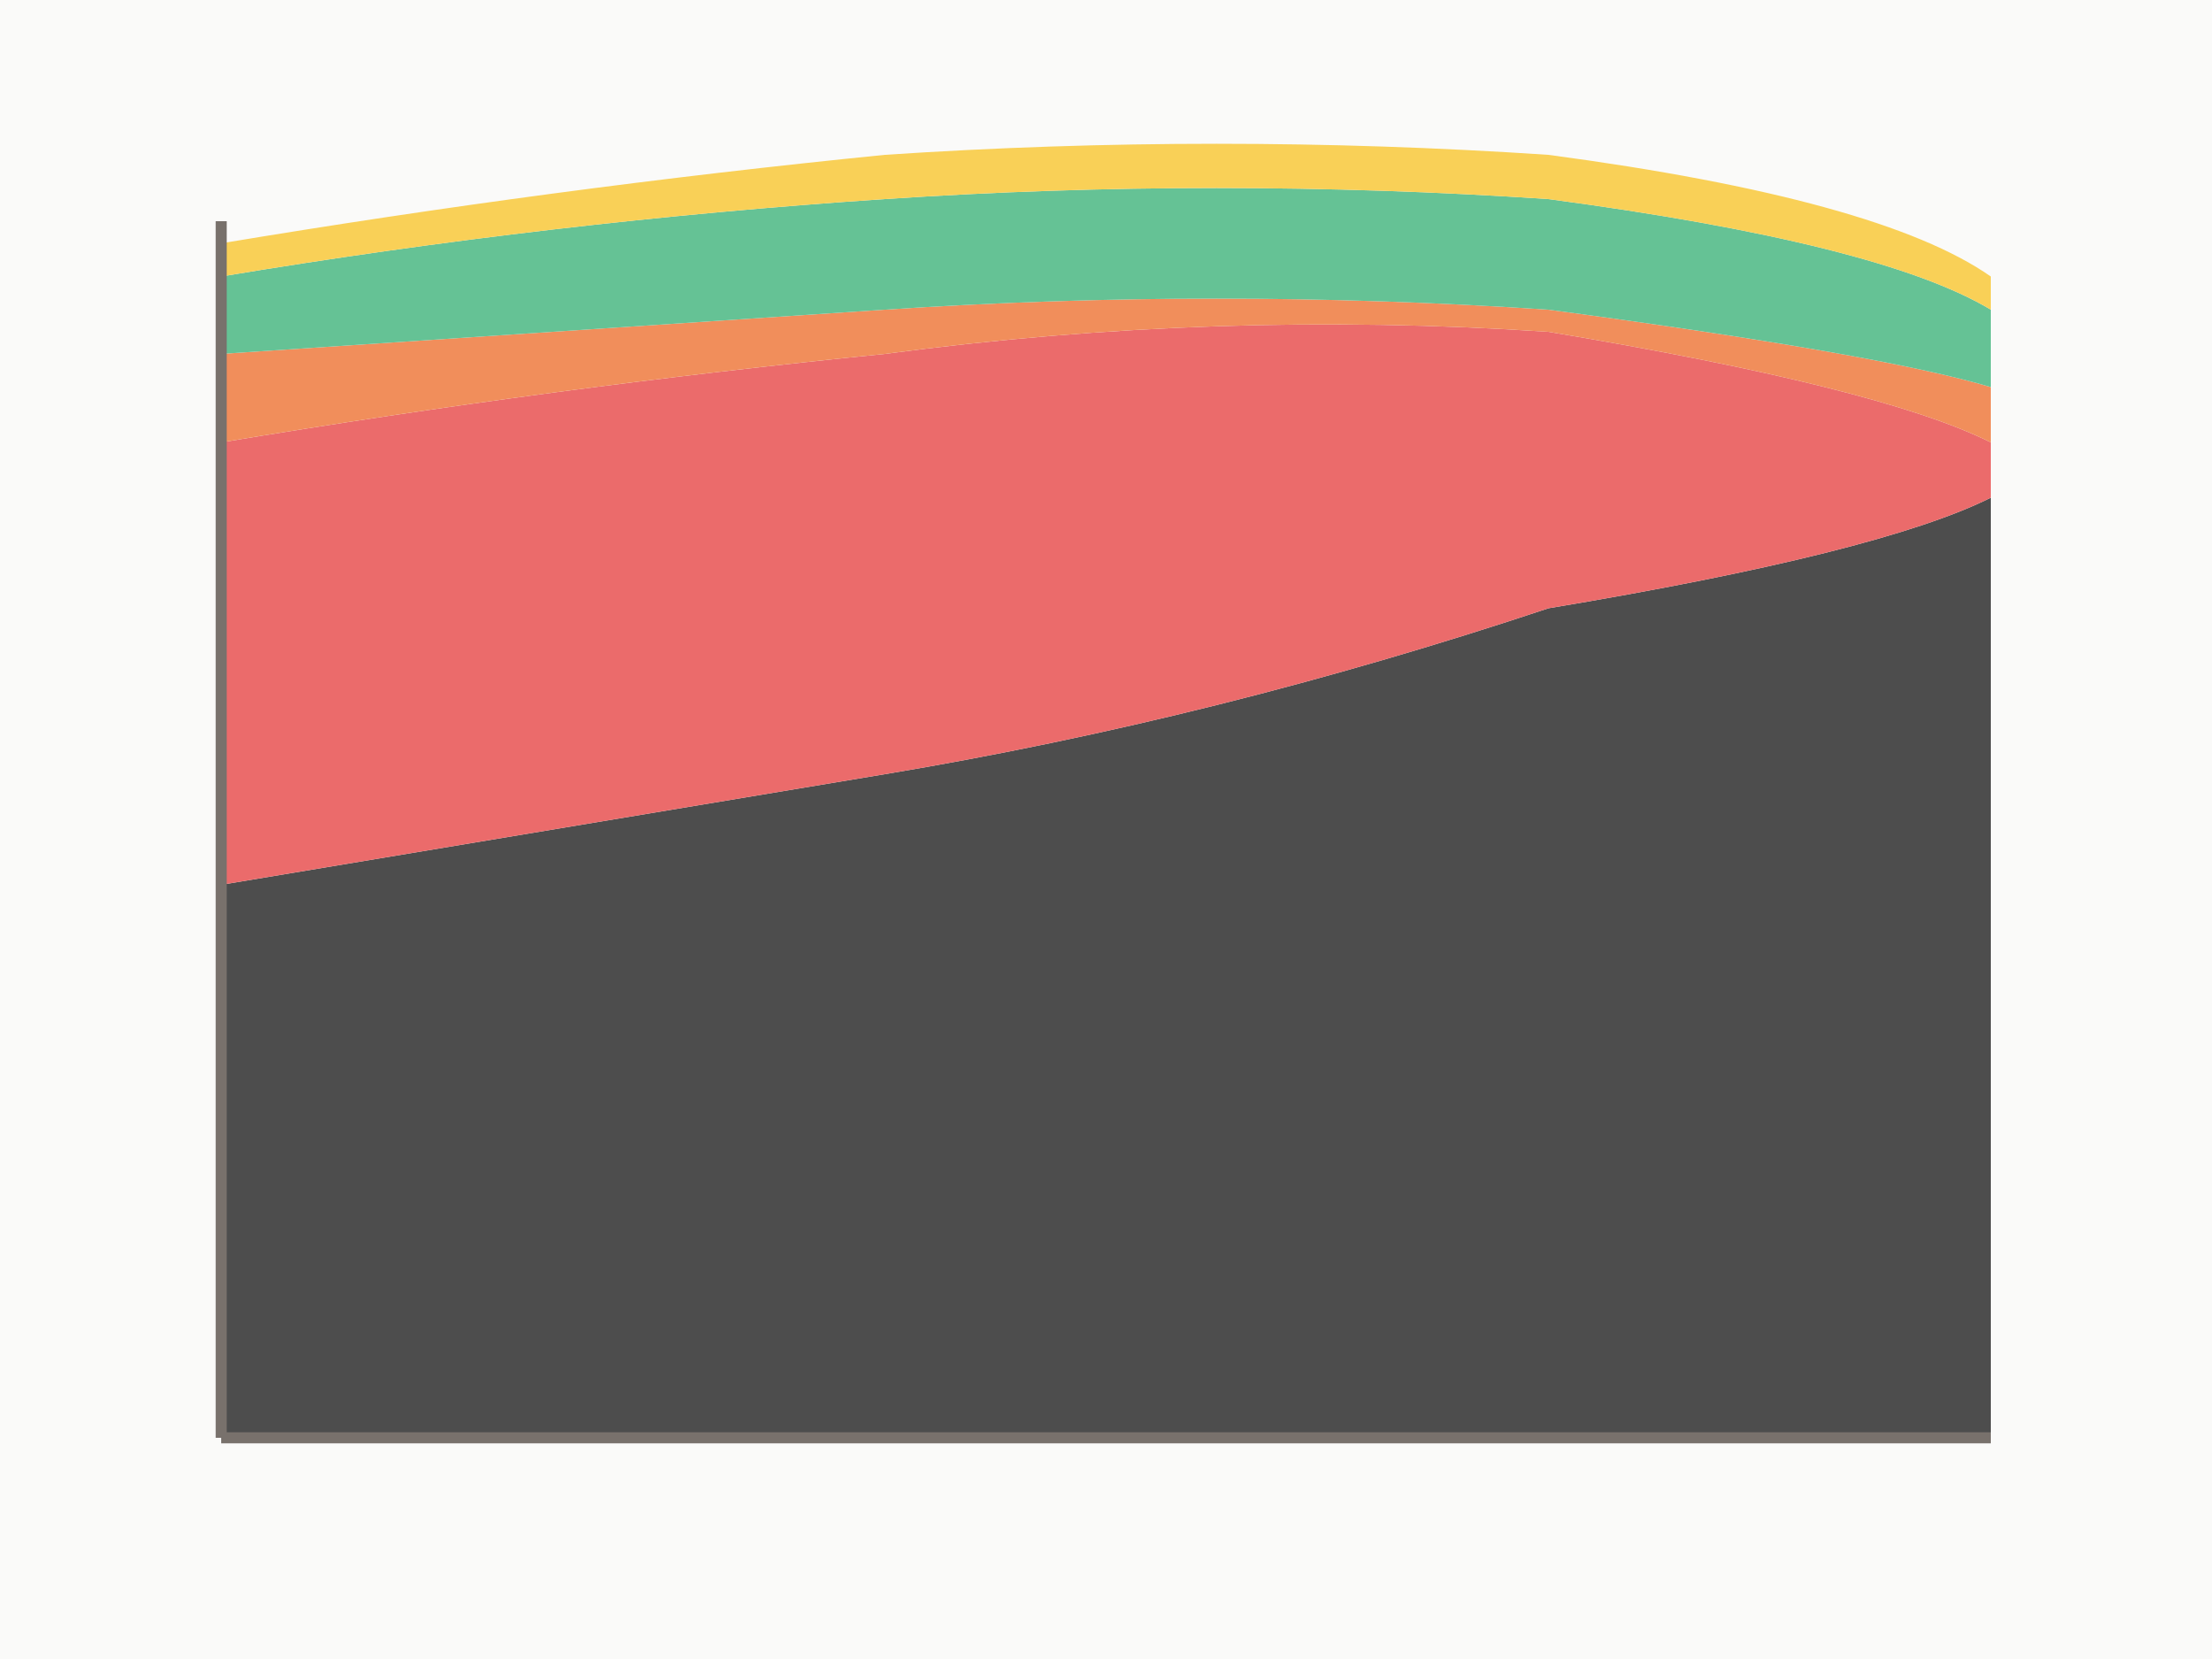
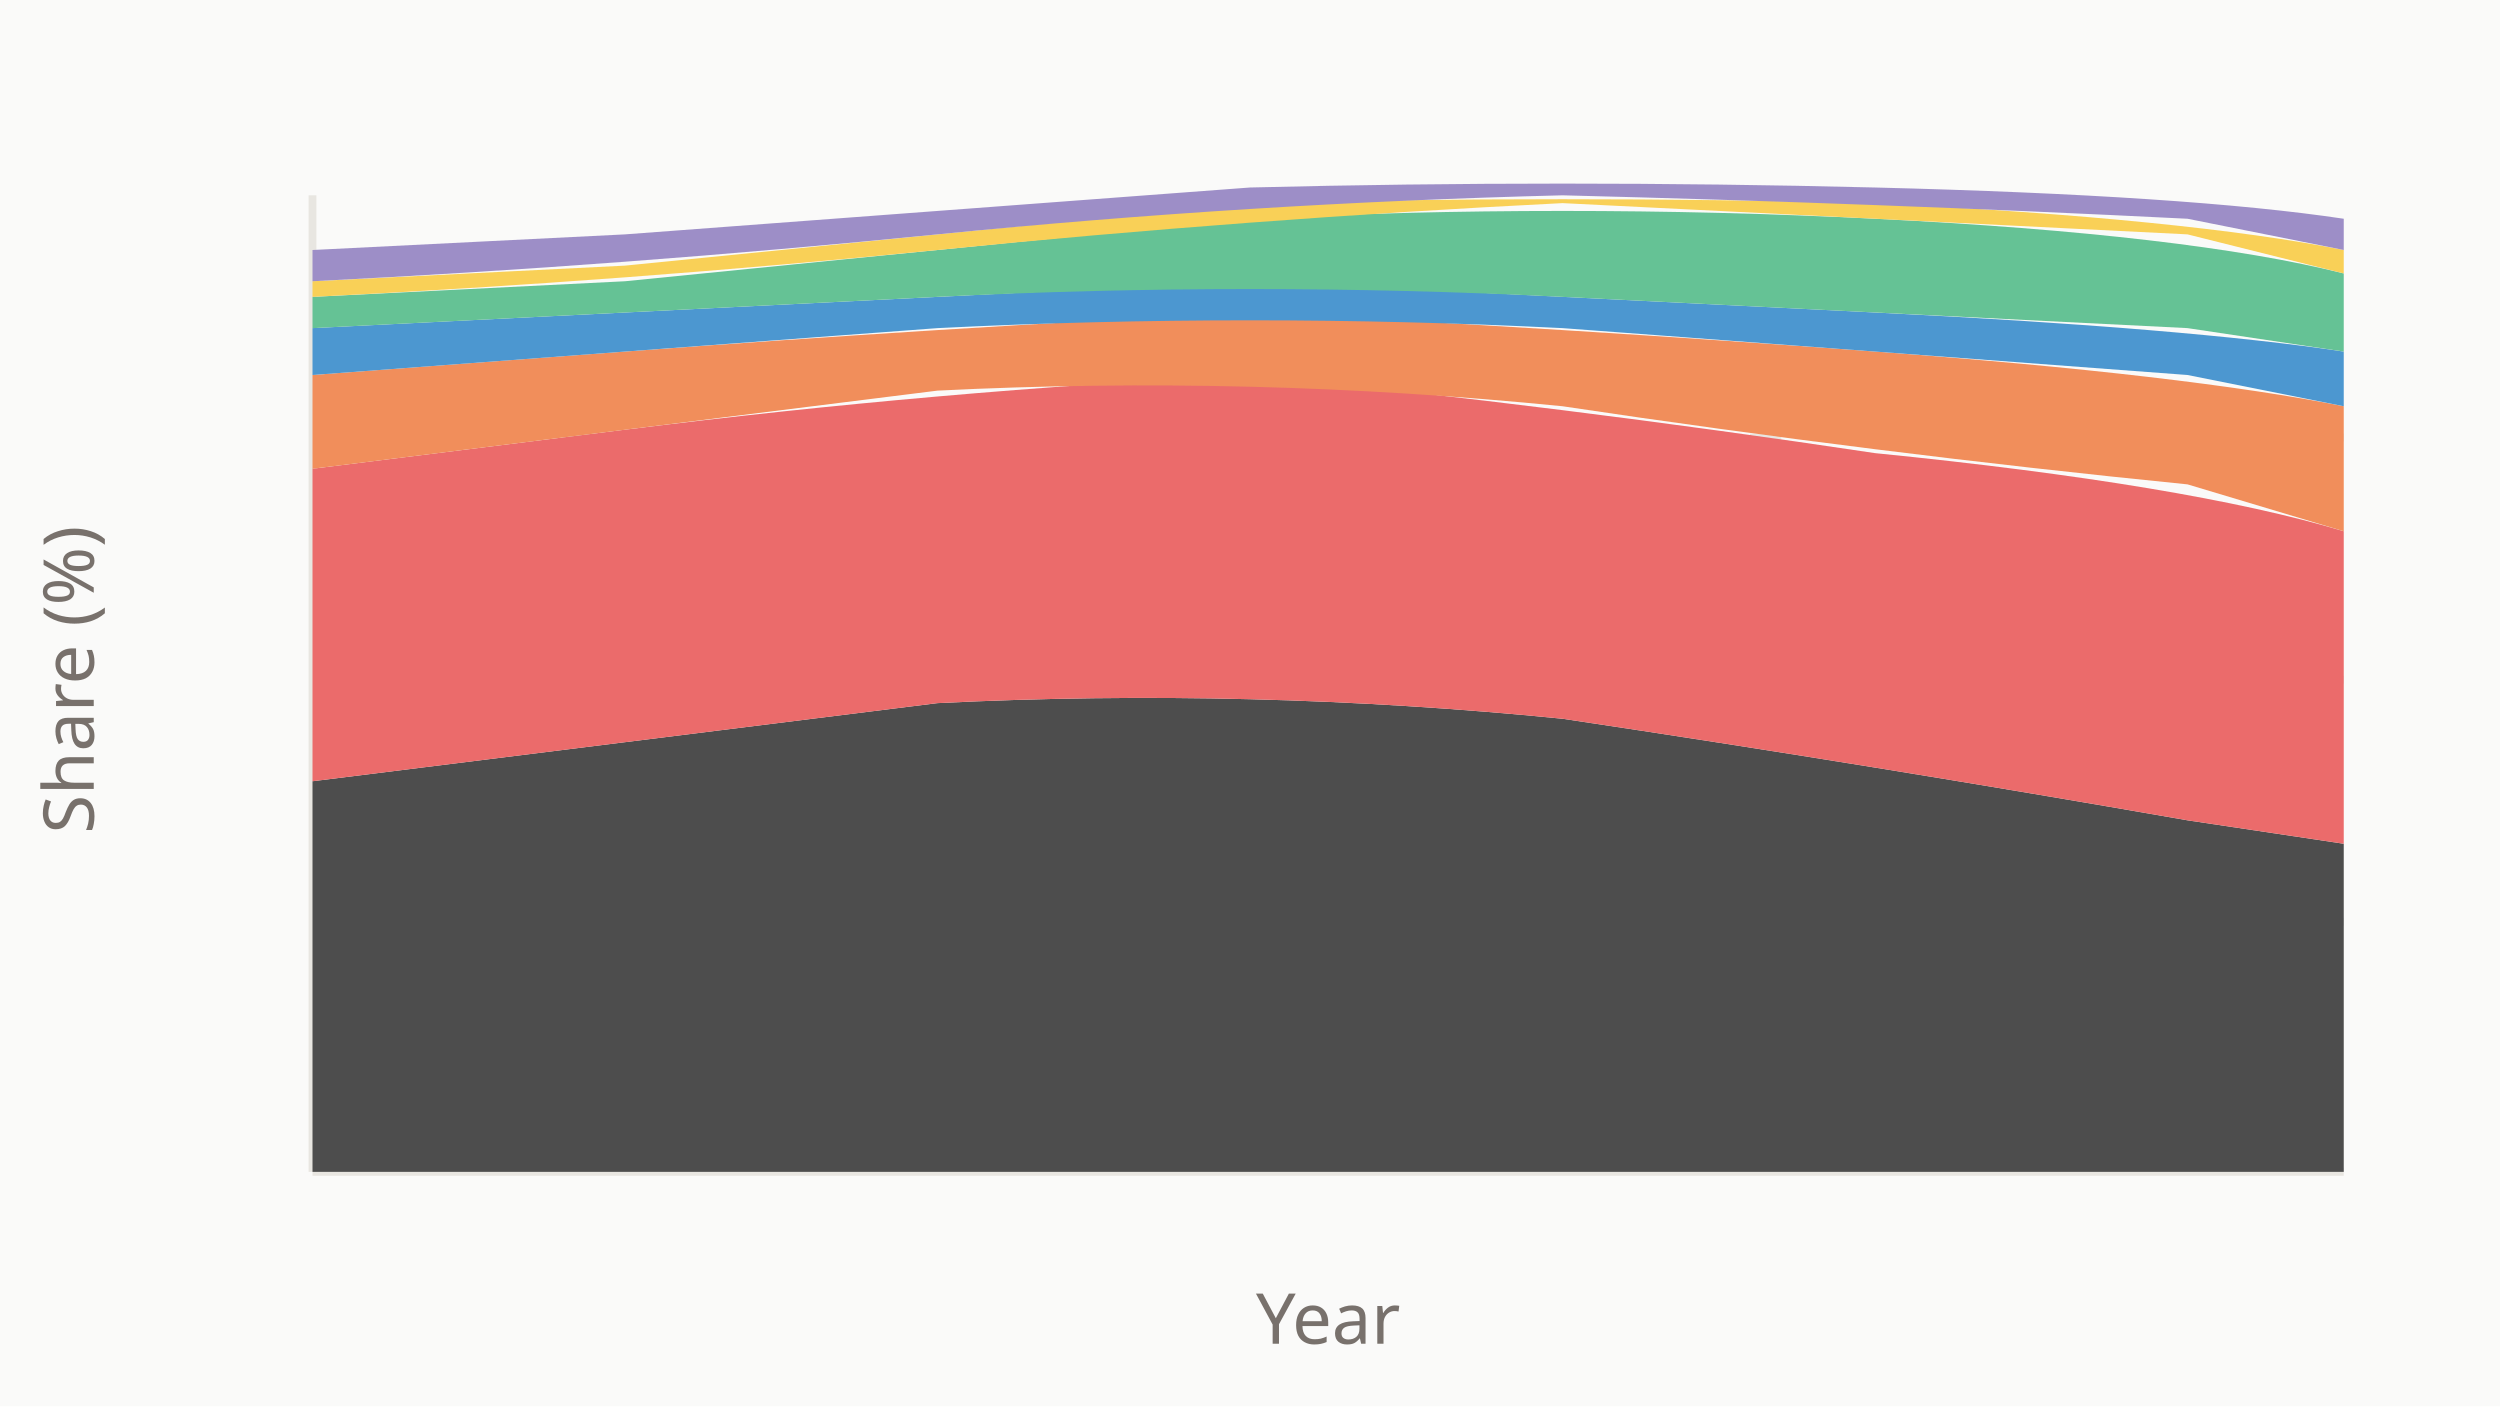
- <svg xmlns="http://www.w3.org/2000/svg" viewBox="0 0 200 150" width="200" height="150">
-   <rect width="200" height="150" fill="#fafaf9" />
-   <path d="M 20 130 L 20 80 Q 50 75, 80 70 Q 110 65, 140 55 Q 170 50, 180 45 L 180 130 Z" fill="#4d4d4d" />
-   <path d="M 20 80 Q 50 75, 80 70 Q 110 65, 140 55 Q 170 50, 180 45 L 180 40 Q 170 35, 140 30 Q 110 28, 80 32 Q 50 35, 20 40 Z" fill="#eb6b6b" />
-   <path d="M 20 40 Q 50 35, 80 32 Q 110 28, 140 30 Q 170 35, 180 40 L 180 35 Q 170 32, 140 28 Q 110 26, 80 28 Q 50 30, 20 32 Z" fill="#f18e5b" />
-   <path d="M 20 32 Q 50 30, 80 28 Q 110 26, 140 28 Q 170 32, 180 35 L 180 28 Q 170 22, 140 18 Q 110 16, 80 18 Q 50 20, 20 25 Z" fill="#65c295" />
-   <path d="M 20 25 Q 50 20, 80 18 Q 110 16, 140 18 Q 170 22, 180 28 L 180 25 Q 170 18, 140 14 Q 110 12, 80 14 Q 50 17, 20 22 Z" fill="#f9d057" />
-   <line x1="20" y1="130" x2="180" y2="130" stroke="#78716c" stroke-width="1" />
-   <line x1="20" y1="130" x2="20" y2="20" stroke="#78716c" stroke-width="1" />
+ <svg xmlns="http://www.w3.org/2000/svg" viewBox="0 0 320 180" width="320" height="180">
+   <rect width="320" height="180" fill="#fafaf9" />
+   <g stroke="#e8e6e1" stroke-width="1">
+     <line x1="40" y1="150" x2="300" y2="150" />
+     <line x1="40" y1="150" x2="40" y2="25" />
+     <line x1="40" y1="118" x2="300" y2="118" stroke-dasharray="4,4" />
+     <line x1="40" y1="87" x2="300" y2="87" stroke-dasharray="4,4" />
+     <line x1="40" y1="56" x2="300" y2="56" stroke-dasharray="4,4" />
+   </g>
+   <text x="170" y="172" text-anchor="middle" fill="#78716c" font-family="system-ui, sans-serif" font-size="9">Year</text>
+   <text x="12" y="87" text-anchor="middle" fill="#78716c" font-family="system-ui, sans-serif" font-size="9" transform="rotate(-90 12 87)">Share (%)</text>
+   <path d="M 40 150 L 40 100 Q 80 95, 120 90 Q 160 88, 200 92 Q 240 98, 280 105 L 300 108 L 300 150 Z" fill="#4d4d4d" />
+   <path d="M 40 100 Q 80 95, 120 90 Q 160 88, 200 92 Q 240 98, 280 105 L 300 108 L 300 68 Q 280 62, 240 58 Q 200 52, 160 48 Q 120 50, 80 55 L 40 60 Z" fill="#eb6b6b" />
+   <path d="M 40 60 Q 80 55, 120 50 Q 160 48, 200 52 Q 240 58, 280 62 L 300 68 L 300 52 Q 280 48, 240 45 Q 200 42, 160 40 Q 120 42, 80 45 L 40 48 Z" fill="#f18e5b" />
+   <path d="M 40 48 Q 80 45, 120 42 Q 160 40, 200 42 Q 240 45, 280 48 L 300 52 L 300 45 Q 280 42, 240 40 Q 200 38, 160 36 Q 120 38, 80 40 L 40 42 Z" fill="#4c97d0" />
+   <path d="M 40 42 Q 80 40, 120 38 Q 160 36, 200 38 Q 240 40, 280 42 L 300 45 L 300 35 Q 280 30, 240 28 Q 200 26, 160 28 Q 120 32, 80 36 L 40 38 Z" fill="#65c295" />
+   <path d="M 40 38 Q 80 36, 120 32 Q 160 28, 200 26 Q 240 28, 280 30 L 300 35 L 300 32 Q 280 28, 240 26 Q 200 25, 160 26 Q 120 30, 80 34 L 40 36 Z" fill="#f9d057" />
+   <path d="M 40 36 Q 80 34, 120 30 Q 160 26, 200 25 Q 240 26, 280 28 L 300 32 L 300 28 Q 280 25, 240 24 Q 200 23, 160 24 Q 120 27, 80 30 L 40 32 Z" fill="#9d8ec7" />
</svg>
